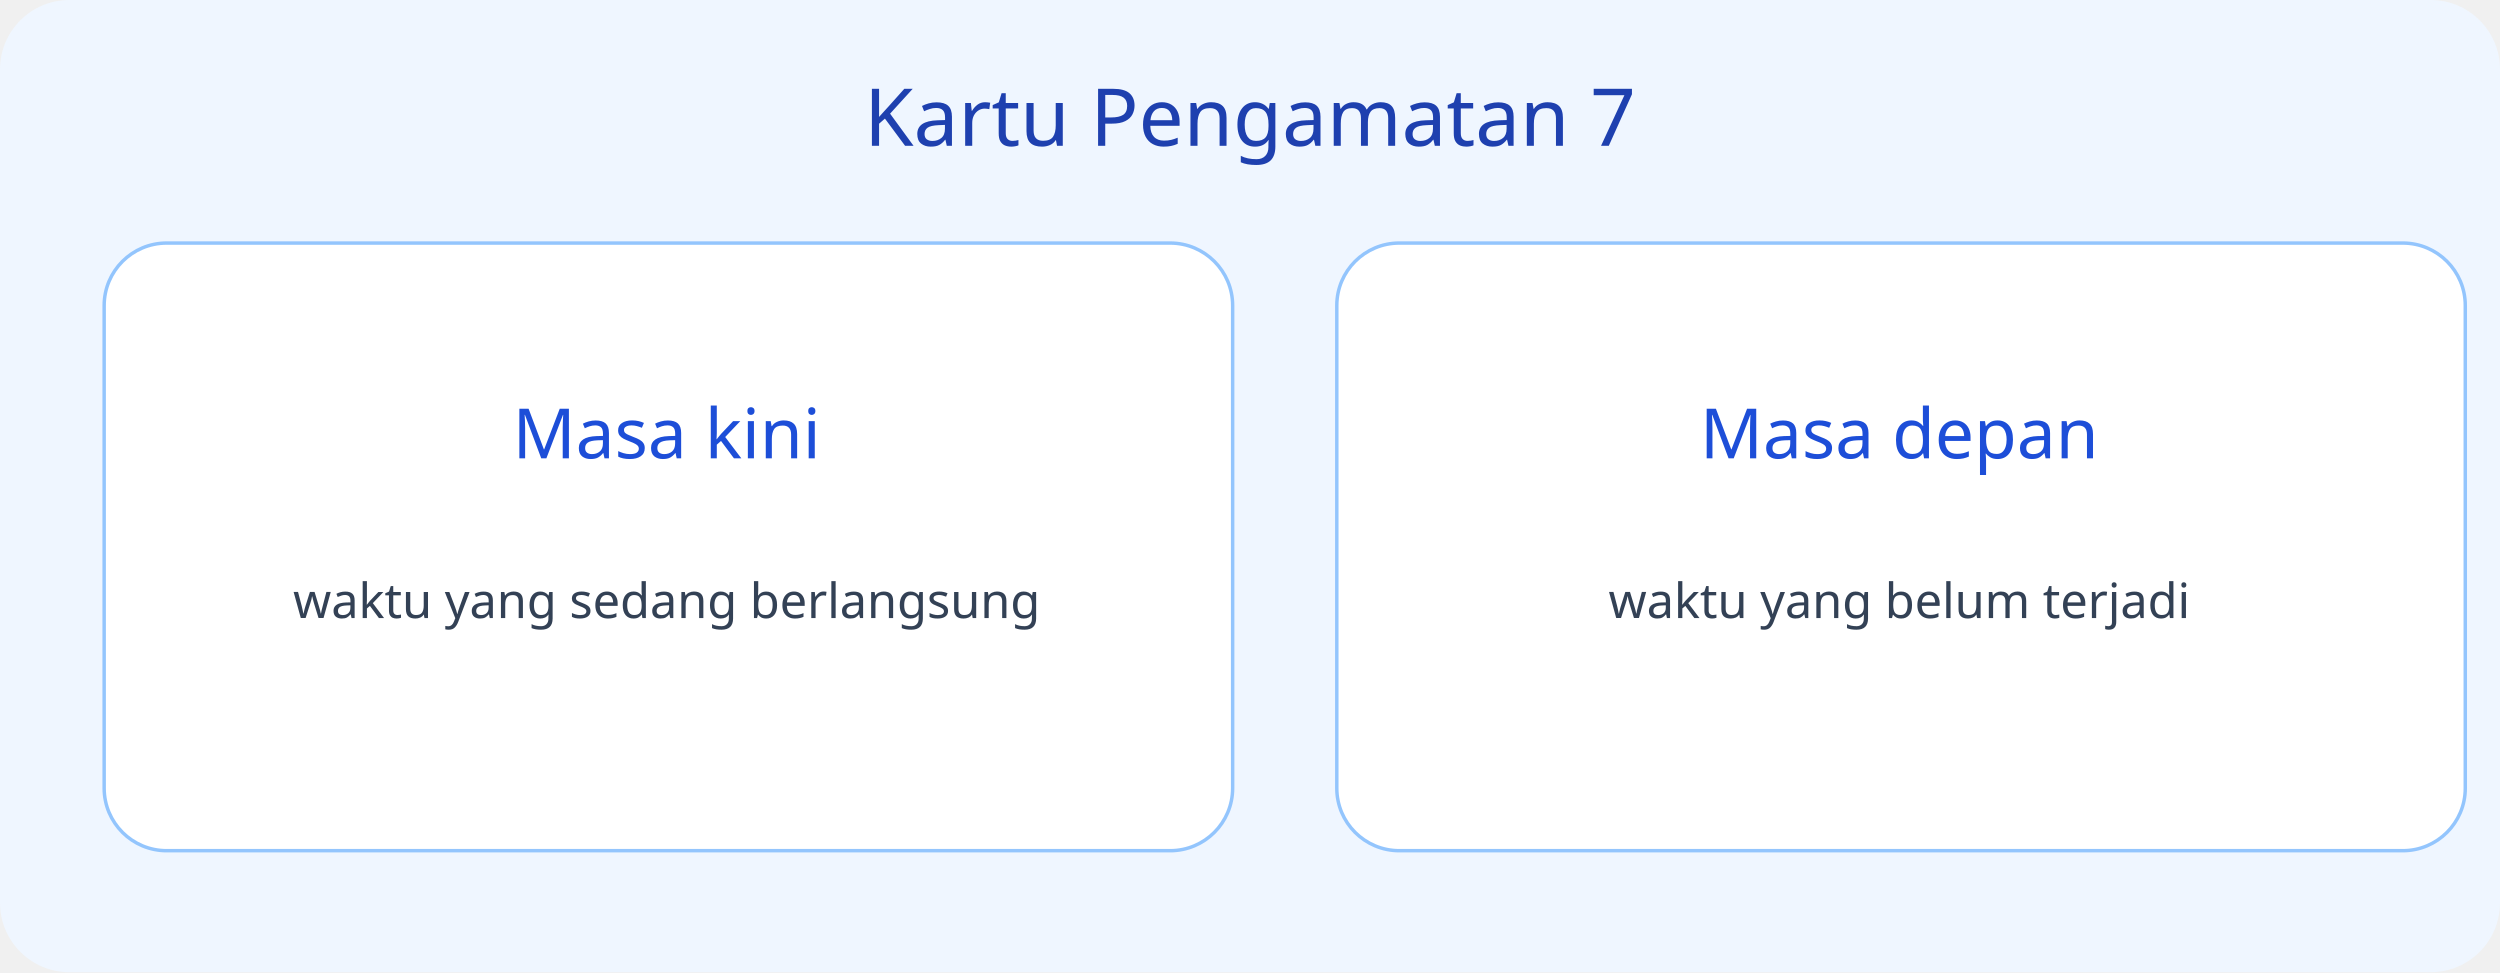
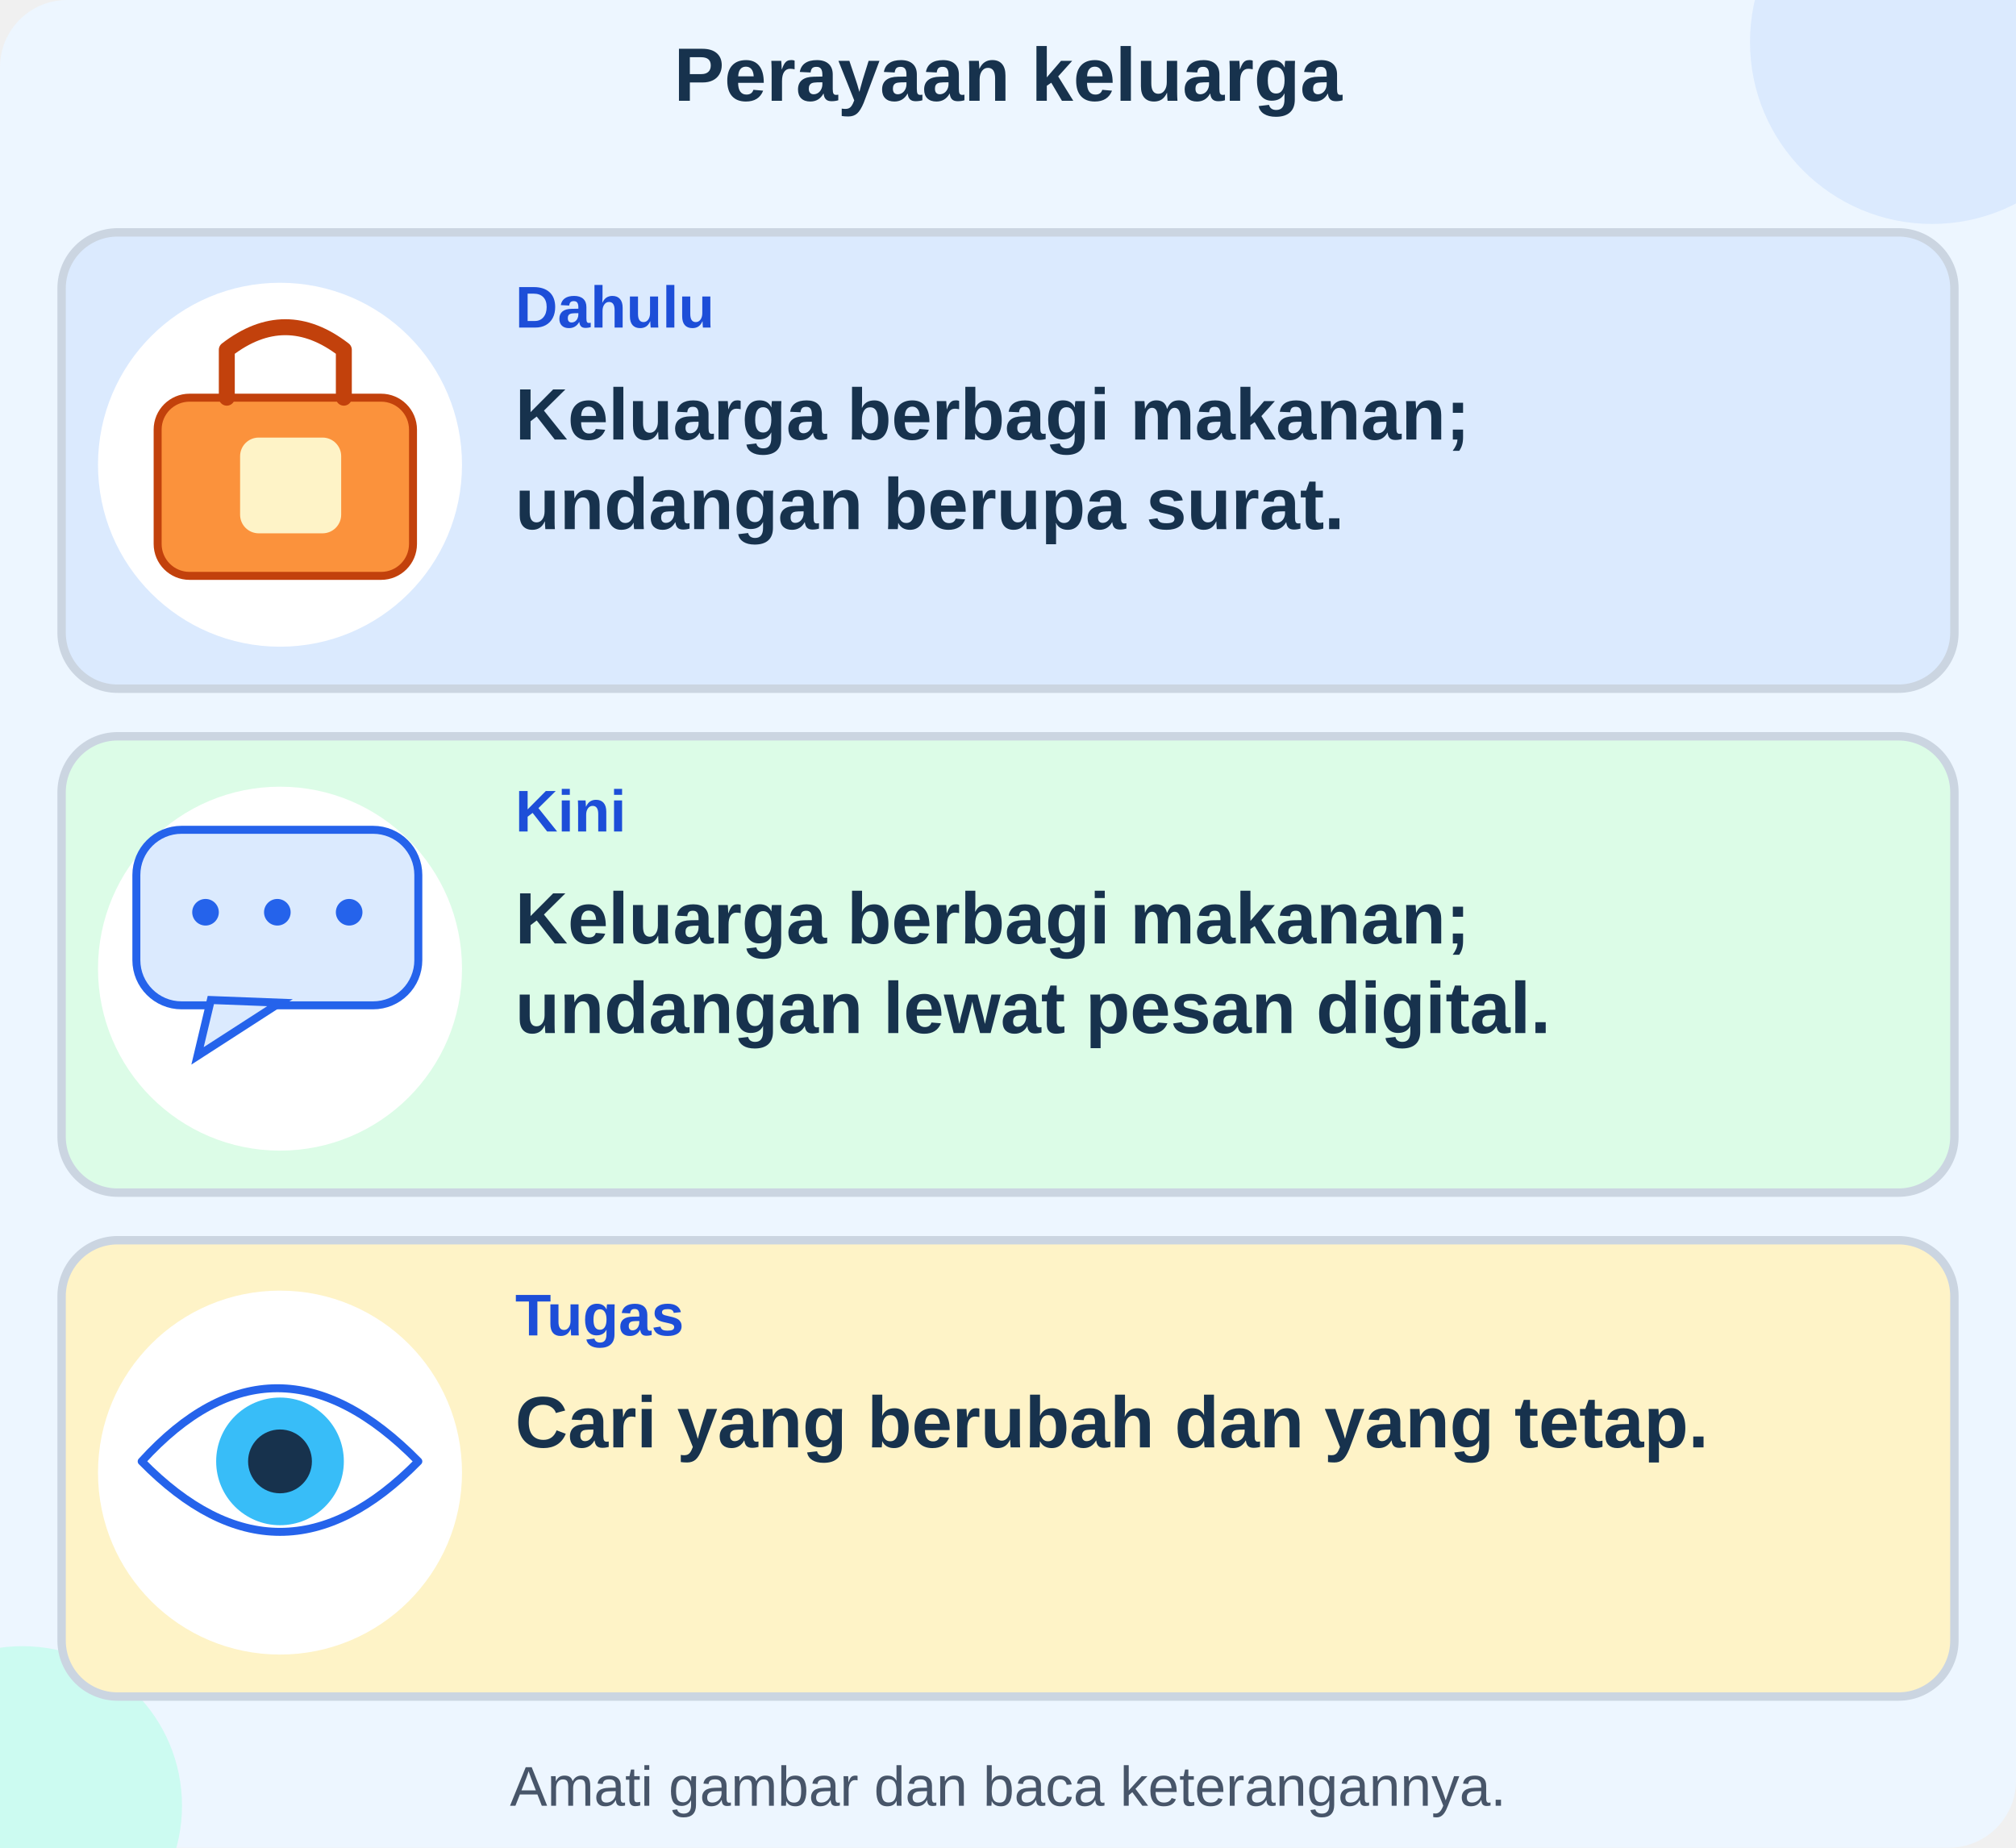
- <svg xmlns="http://www.w3.org/2000/svg" viewBox="0 0 720 280">
-   <rect width="720" height="280" rx="20" fill="#eff6ff" />
-   <text x="360" y="42" font-size="23" text-anchor="middle" font-family="sans-serif" fill="#1e40af">Kartu Pengamatan 7</text>
-   <rect x="30" y="70" width="325" height="175" rx="18" fill="white" stroke="#93c5fd" />
-   <text x="192" y="132" font-size="20" text-anchor="middle" font-family="sans-serif" fill="#1d4ed8">Masa kini</text>
-   <text x="192" y="178" font-size="14" text-anchor="middle" font-family="sans-serif" fill="#334155">waktu yang sedang berlangsung</text>
-   <rect x="385" y="70" width="325" height="175" rx="18" fill="white" stroke="#93c5fd" />
-   <text x="547" y="132" font-size="20" text-anchor="middle" font-family="sans-serif" fill="#1d4ed8">Masa depan</text>
-   <text x="547" y="178" font-size="14" text-anchor="middle" font-family="sans-serif" fill="#334155">waktu yang belum terjadi</text>
+ <svg xmlns="http://www.w3.org/2000/svg" viewBox="0 0 720 660" role="img" aria-labelledby="title desc">
+   <g font-family="Arial, sans-serif">
+     <rect x="0" y="0" width="720" height="660" rx="24" fill="#edf6ff" stroke="none" stroke-width="3" />
+     <circle cx="690" cy="15" r="65" fill="#dbeafe" />
+     <circle cx="8" cy="645" r="57" fill="#ccfbf1" />
+     <text x="360" y="36" font-size="27" fill="#17324d" text-anchor="middle" font-weight="750">Perayaan keluarga</text>
+     <rect x="22" y="83" width="676" height="163" rx="20" fill="#dbeafe" stroke="#cbd5e1" stroke-width="3" />
+     <circle cx="100" cy="166" r="65" fill="white" />
+     <g transform="translate(43 105) scale(.95)">
+       <rect x="14" y="39" width="96" height="67" rx="12" fill="#fb923c" stroke="#c2410c" stroke-width="3" />
+       <path d="M40 39 L40 21 Q62 4 84 21 L84 39" fill="none" stroke="#c2410c" stroke-width="6" stroke-linecap="round" stroke-linejoin="round" />
+       <rect x="45" y="54" width="38" height="36" rx="7" fill="#fef3c7" stroke="none" stroke-width="3" />
+     </g>
+     <text x="184" y="117" font-size="21" fill="#1d4ed8" text-anchor="start" font-weight="750">Dahulu</text>
+     <text x="184" y="157" font-size="26" fill="#17324d" text-anchor="start" font-weight="600">Keluarga berbagi makanan;</text>
+     <text x="184" y="189" font-size="26" fill="#17324d" text-anchor="start" font-weight="600">undangan berupa surat.</text>
+     <rect x="22" y="263" width="676" height="163" rx="20" fill="#dcfce7" stroke="#cbd5e1" stroke-width="3" />
+     <circle cx="100" cy="346" r="65" fill="white" />
+     <g transform="translate(43 285) scale(.95)">
+       <rect x="6" y="12" width="106" height="66" rx="17" fill="#dbeafe" stroke="#2563eb" stroke-width="3" />
+       <polygon points="34,76 29,97 60,77" fill="#dbeafe" stroke="#2563eb" stroke-width="3" />
+       <circle cx="32" cy="43" r="5" fill="#2563eb" />
+       <circle cx="59" cy="43" r="5" fill="#2563eb" />
+       <circle cx="86" cy="43" r="5" fill="#2563eb" />
+     </g>
+     <text x="184" y="297" font-size="21" fill="#1d4ed8" text-anchor="start" font-weight="750">Kini</text>
+     <text x="184" y="337" font-size="26" fill="#17324d" text-anchor="start" font-weight="600">Keluarga berbagi makanan;</text>
+     <text x="184" y="369" font-size="26" fill="#17324d" text-anchor="start" font-weight="600">undangan lewat pesan digital.</text>
+     <rect x="22" y="443" width="676" height="163" rx="20" fill="#fef3c7" stroke="#cbd5e1" stroke-width="3" />
+     <circle cx="100" cy="526" r="65" fill="white" />
+     <g transform="translate(43 465) scale(.95)">
+       <path d="M8 60 Q58 5 112 60 Q60 113 8 60 Z" fill="white" stroke="#2563eb" stroke-width="3" stroke-linecap="round" stroke-linejoin="round" />
+       <circle cx="60" cy="60" r="24" fill="#38bdf8" />
+       <circle cx="60" cy="60" r="12" fill="#17324d" />
+     </g>
+     <text x="184" y="477" font-size="21" fill="#1d4ed8" text-anchor="start" font-weight="750">Tugas</text>
+     <text x="184" y="517" font-size="26" fill="#17324d" text-anchor="start" font-weight="600">Cari yang berubah dan yang tetap.</text>
+     <text x="360" y="645" font-size="20" fill="#475569" text-anchor="middle" font-weight="500">Amati gambar dan baca keterangannya.</text>
+   </g>
</svg>
